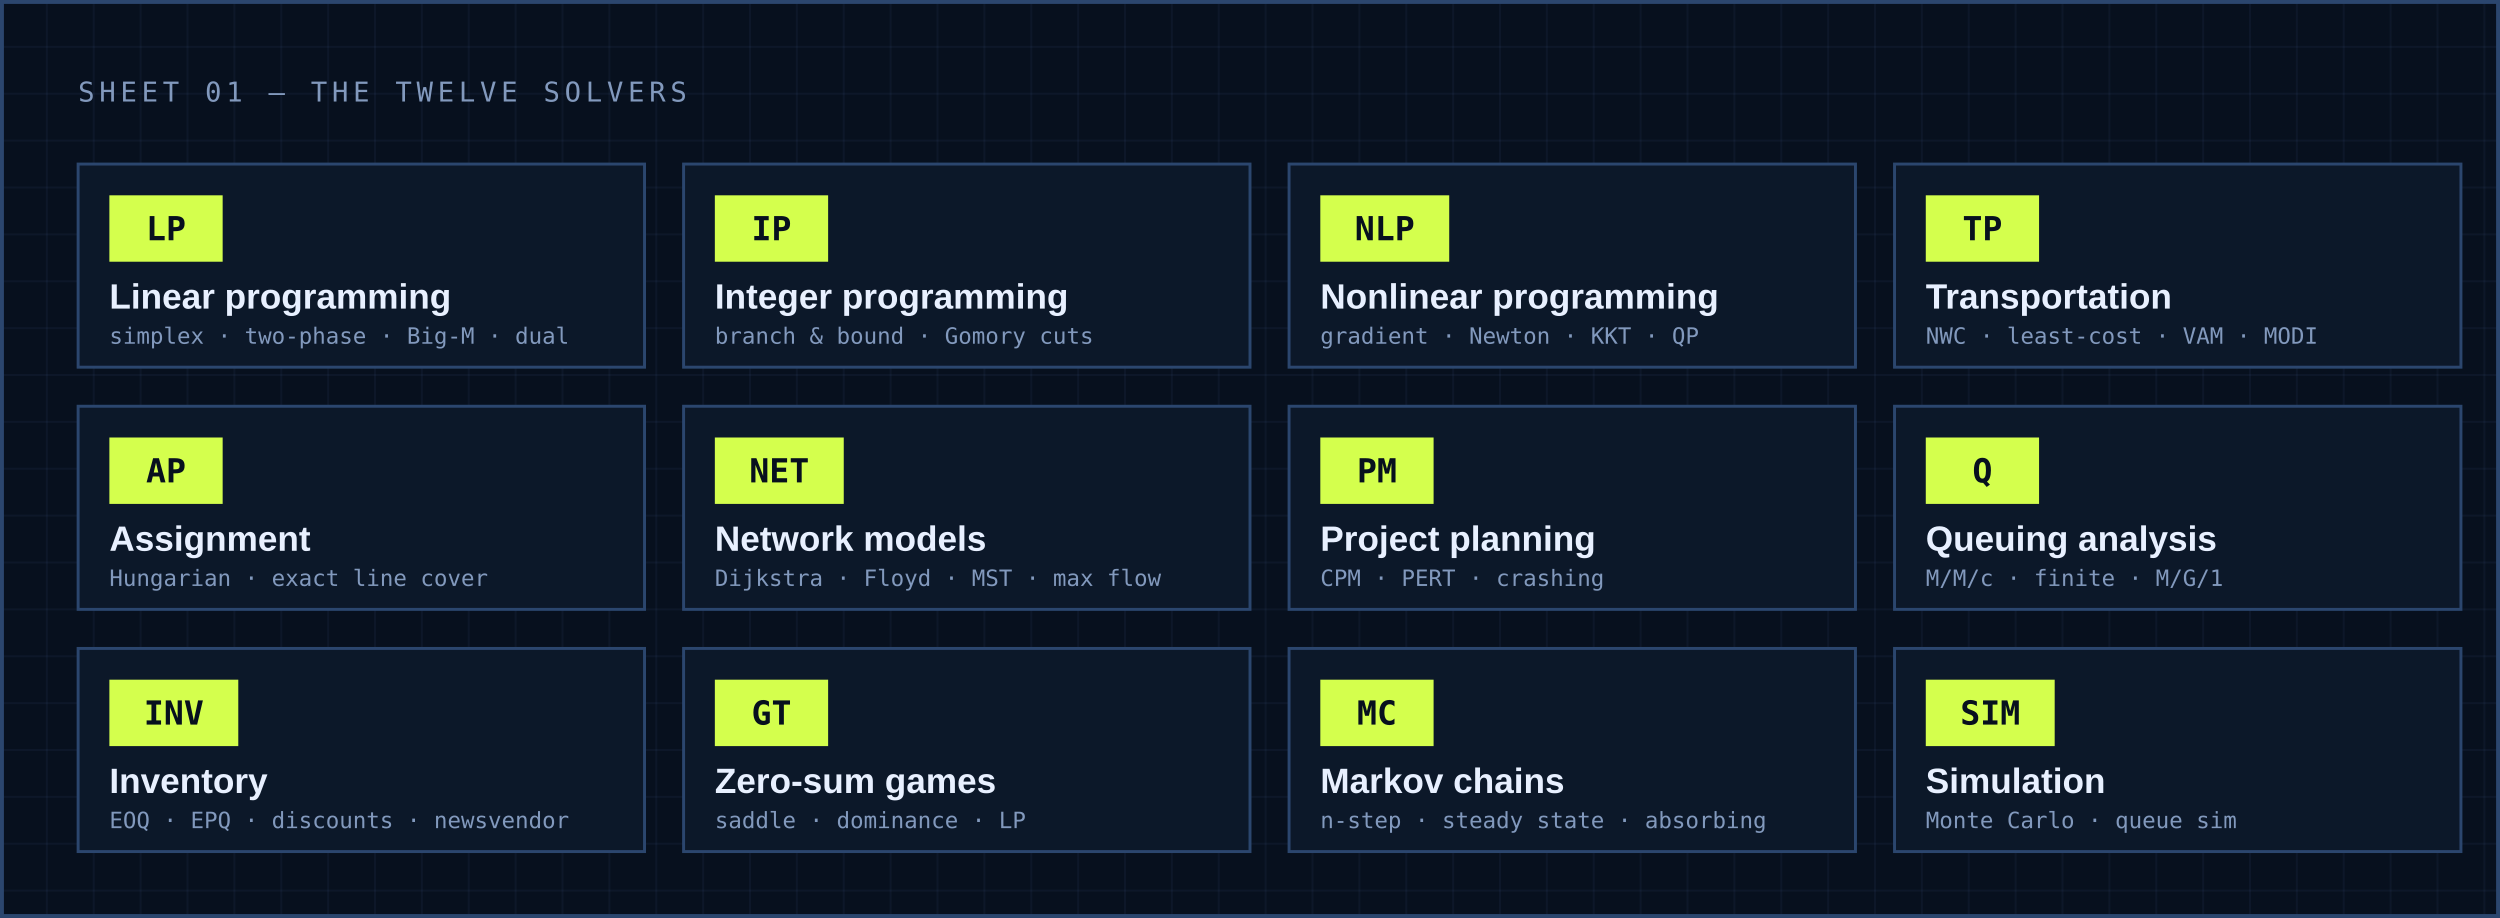
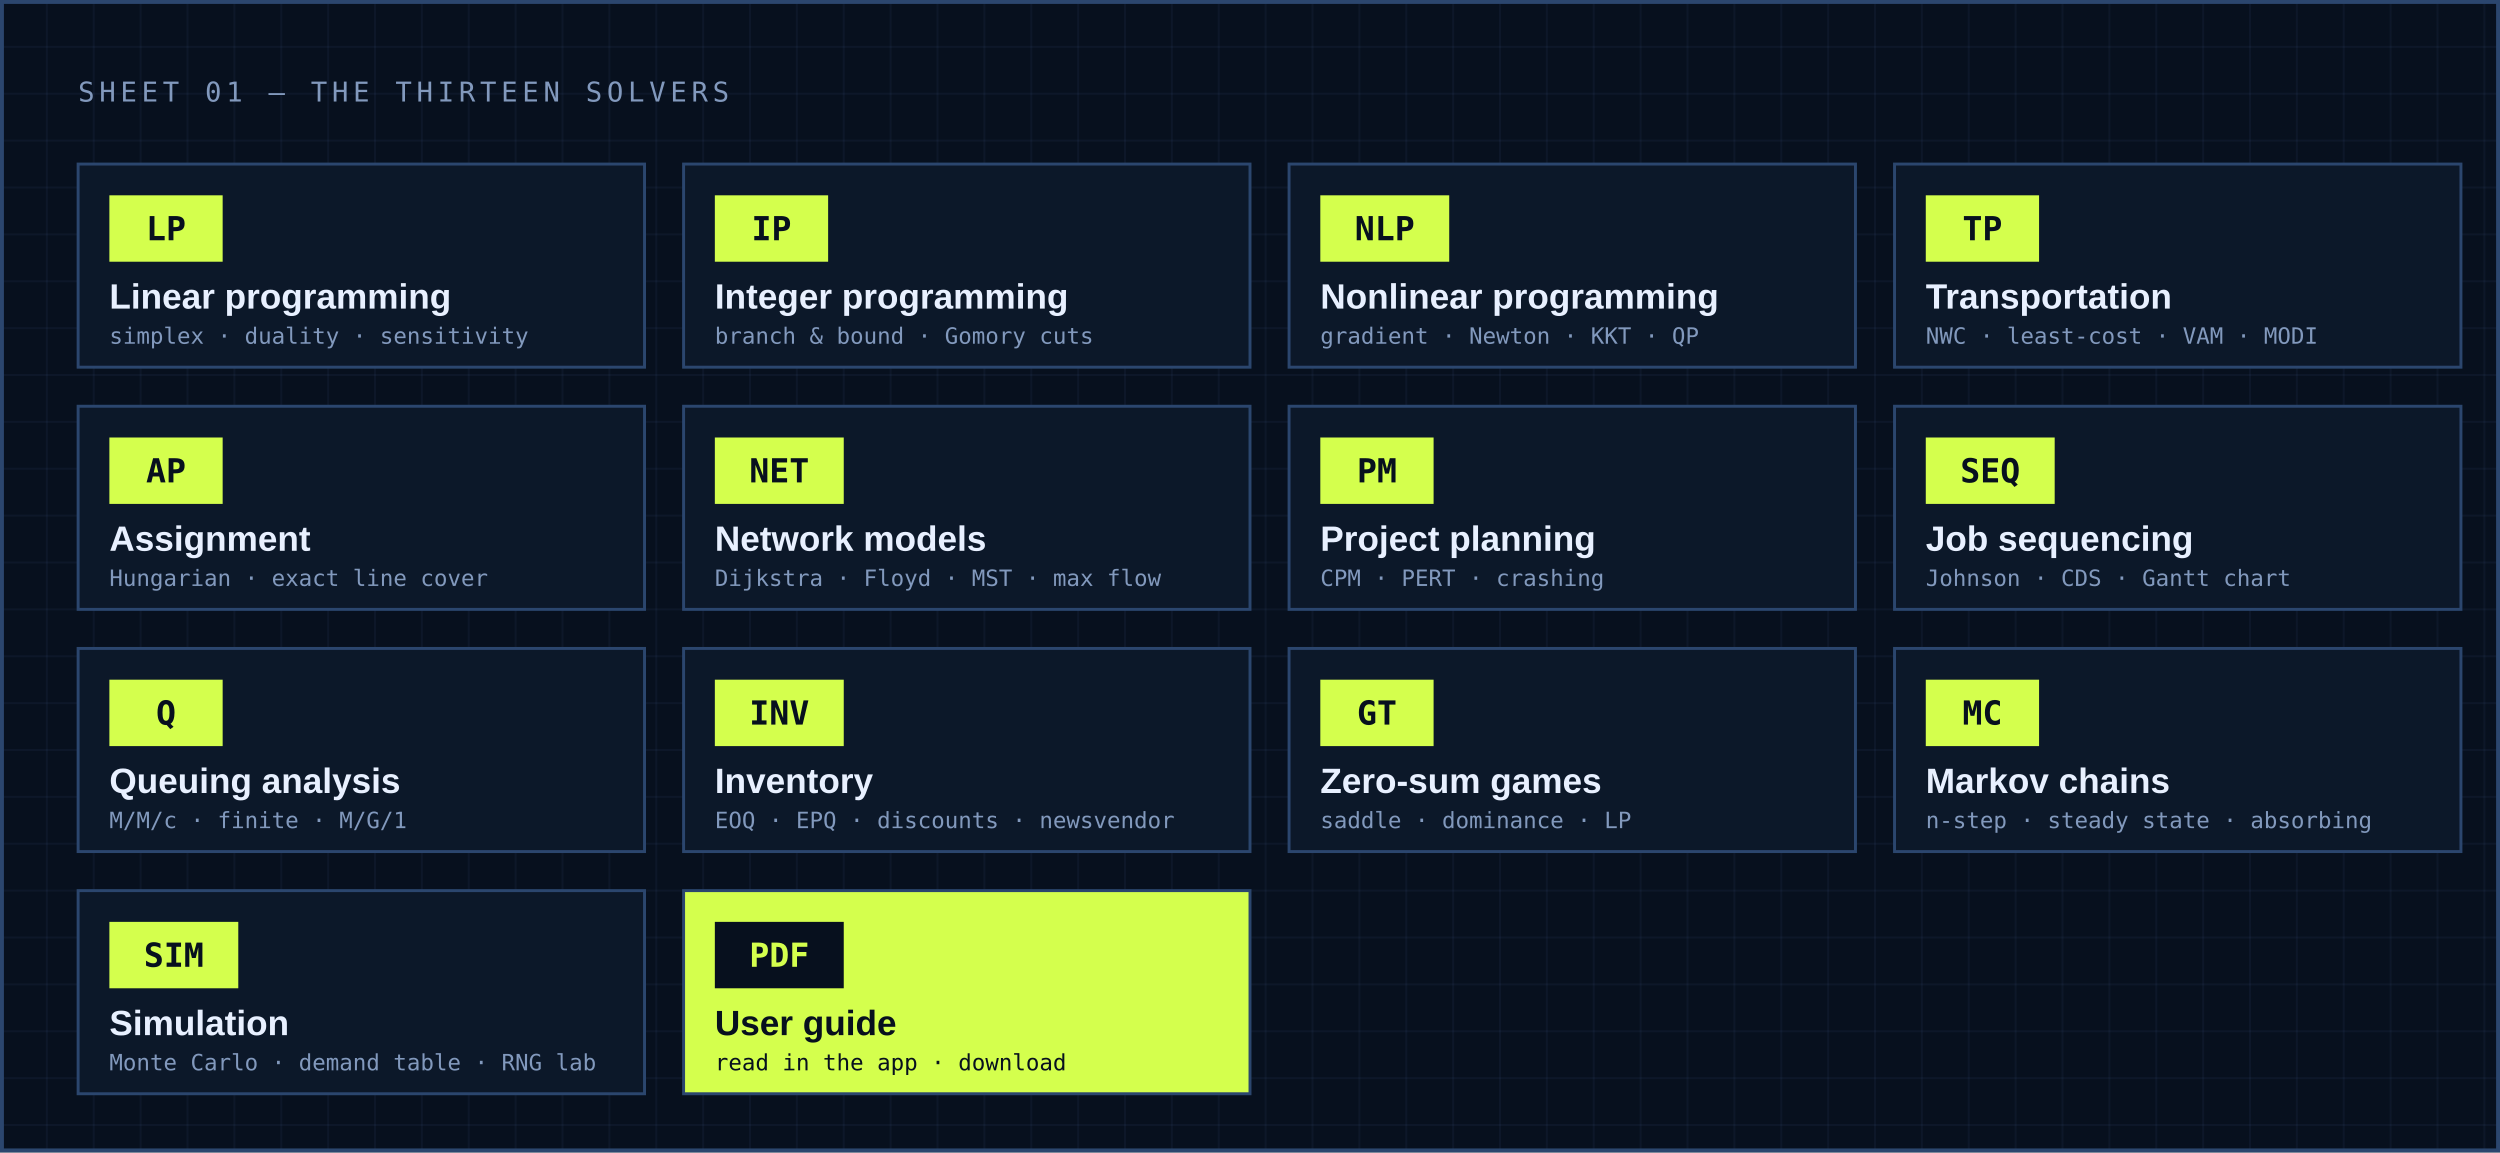
- <svg xmlns="http://www.w3.org/2000/svg" viewBox="0 0 1280 470" width="1280" height="470" role="img" aria-label="The twelve solver modules">
-   <rect width="1280" height="470" fill="#07101e" />
+ <svg xmlns="http://www.w3.org/2000/svg" viewBox="0 0 1280 590" width="1280" height="590" role="img" aria-label="The thirteen solver modules and the user guide">
+   <rect width="1280" height="590" fill="#07101e" />
  <g stroke="#78aaff" stroke-opacity=".05">
-     <path d="M0 0V470" />
-     <path d="M24 0V470" />
-     <path d="M48 0V470" />
-     <path d="M72 0V470" />
-     <path d="M96 0V470" />
-     <path d="M120 0V470" />
-     <path d="M144 0V470" />
-     <path d="M168 0V470" />
-     <path d="M192 0V470" />
-     <path d="M216 0V470" />
-     <path d="M240 0V470" />
-     <path d="M264 0V470" />
-     <path d="M288 0V470" />
-     <path d="M312 0V470" />
-     <path d="M336 0V470" />
-     <path d="M360 0V470" />
-     <path d="M384 0V470" />
-     <path d="M408 0V470" />
-     <path d="M432 0V470" />
-     <path d="M456 0V470" />
-     <path d="M480 0V470" />
-     <path d="M504 0V470" />
-     <path d="M528 0V470" />
-     <path d="M552 0V470" />
-     <path d="M576 0V470" />
-     <path d="M600 0V470" />
-     <path d="M624 0V470" />
-     <path d="M648 0V470" />
-     <path d="M672 0V470" />
-     <path d="M696 0V470" />
-     <path d="M720 0V470" />
-     <path d="M744 0V470" />
-     <path d="M768 0V470" />
-     <path d="M792 0V470" />
-     <path d="M816 0V470" />
-     <path d="M840 0V470" />
-     <path d="M864 0V470" />
-     <path d="M888 0V470" />
-     <path d="M912 0V470" />
-     <path d="M936 0V470" />
-     <path d="M960 0V470" />
-     <path d="M984 0V470" />
-     <path d="M1008 0V470" />
-     <path d="M1032 0V470" />
-     <path d="M1056 0V470" />
-     <path d="M1080 0V470" />
-     <path d="M1104 0V470" />
-     <path d="M1128 0V470" />
-     <path d="M1152 0V470" />
-     <path d="M1176 0V470" />
-     <path d="M1200 0V470" />
-     <path d="M1224 0V470" />
-     <path d="M1248 0V470" />
-     <path d="M1272 0V470" />
+     <path d="M0 0V590" />
+     <path d="M24 0V590" />
+     <path d="M48 0V590" />
+     <path d="M72 0V590" />
+     <path d="M96 0V590" />
+     <path d="M120 0V590" />
+     <path d="M144 0V590" />
+     <path d="M168 0V590" />
+     <path d="M192 0V590" />
+     <path d="M216 0V590" />
+     <path d="M240 0V590" />
+     <path d="M264 0V590" />
+     <path d="M288 0V590" />
+     <path d="M312 0V590" />
+     <path d="M336 0V590" />
+     <path d="M360 0V590" />
+     <path d="M384 0V590" />
+     <path d="M408 0V590" />
+     <path d="M432 0V590" />
+     <path d="M456 0V590" />
+     <path d="M480 0V590" />
+     <path d="M504 0V590" />
+     <path d="M528 0V590" />
+     <path d="M552 0V590" />
+     <path d="M576 0V590" />
+     <path d="M600 0V590" />
+     <path d="M624 0V590" />
+     <path d="M648 0V590" />
+     <path d="M672 0V590" />
+     <path d="M696 0V590" />
+     <path d="M720 0V590" />
+     <path d="M744 0V590" />
+     <path d="M768 0V590" />
+     <path d="M792 0V590" />
+     <path d="M816 0V590" />
+     <path d="M840 0V590" />
+     <path d="M864 0V590" />
+     <path d="M888 0V590" />
+     <path d="M912 0V590" />
+     <path d="M936 0V590" />
+     <path d="M960 0V590" />
+     <path d="M984 0V590" />
+     <path d="M1008 0V590" />
+     <path d="M1032 0V590" />
+     <path d="M1056 0V590" />
+     <path d="M1080 0V590" />
+     <path d="M1104 0V590" />
+     <path d="M1128 0V590" />
+     <path d="M1152 0V590" />
+     <path d="M1176 0V590" />
+     <path d="M1200 0V590" />
+     <path d="M1224 0V590" />
+     <path d="M1248 0V590" />
+     <path d="M1272 0V590" />
    <path d="M0 0H1280" />
    <path d="M0 24H1280" />
    <path d="M0 48H1280" />
    <path d="M0 72H1280" />
    <path d="M0 96H1280" />
    <path d="M0 120H1280" />
    <path d="M0 144H1280" />
    <path d="M0 168H1280" />
    <path d="M0 192H1280" />
    <path d="M0 216H1280" />
    <path d="M0 240H1280" />
    <path d="M0 264H1280" />
    <path d="M0 288H1280" />
    <path d="M0 312H1280" />
    <path d="M0 336H1280" />
    <path d="M0 360H1280" />
    <path d="M0 384H1280" />
    <path d="M0 408H1280" />
    <path d="M0 432H1280" />
    <path d="M0 456H1280" />
+     <path d="M0 480H1280" />
+     <path d="M0 504H1280" />
+     <path d="M0 528H1280" />
+     <path d="M0 552H1280" />
+     <path d="M0 576H1280" />
  </g>
-   <rect x="1" y="1" width="1278" height="468" fill="none" stroke="#2b466e" stroke-width="2" />
-   <text x="40" y="52" font-family="Menlo, Consolas, monospace" font-size="14" fill="#8299bd" letter-spacing="2.4">SHEET 01 — THE TWELVE SOLVERS</text>
+   <rect x="1" y="1" width="1278" height="588" fill="none" stroke="#2b466e" stroke-width="2" />
+   <text x="40" y="52" font-family="Menlo, Consolas, monospace" font-size="14" fill="#8299bd" letter-spacing="2.4">SHEET 01 — THE THIRTEEN SOLVERS</text>
  <g transform="translate(40 84)">
    <rect width="290" height="104" fill="#0c1829" stroke="#2b466e" stroke-width="1.5" />
    <rect x="16" y="16" width="58" height="34" fill="#d4ff4d" />
    <text x="45.0" y="39" text-anchor="middle" font-family="Menlo, Consolas, monospace" font-size="17" font-weight="800" fill="#07101e">LP</text>
    <text x="16" y="74" font-family="Helvetica Neue, Arial, sans-serif" font-size="18" font-weight="700" fill="#e8f0ff">Linear programming</text>
-     <text x="16" y="92" font-family="Menlo, Consolas, monospace" font-size="11.5" fill="#8299bd">simplex · two-phase · Big-M · dual</text>
+     <text x="16" y="92" font-family="Menlo, Consolas, monospace" font-size="11.5" fill="#8299bd">simplex · duality · sensitivity</text>
  </g>
  <g transform="translate(350 84)">
    <rect width="290" height="104" fill="#0c1829" stroke="#2b466e" stroke-width="1.5" />
    <rect x="16" y="16" width="58" height="34" fill="#d4ff4d" />
    <text x="45.0" y="39" text-anchor="middle" font-family="Menlo, Consolas, monospace" font-size="17" font-weight="800" fill="#07101e">IP</text>
    <text x="16" y="74" font-family="Helvetica Neue, Arial, sans-serif" font-size="18" font-weight="700" fill="#e8f0ff">Integer programming</text>
    <text x="16" y="92" font-family="Menlo, Consolas, monospace" font-size="11.5" fill="#8299bd">branch &amp; bound · Gomory cuts</text>
  </g>
  <g transform="translate(660 84)">
    <rect width="290" height="104" fill="#0c1829" stroke="#2b466e" stroke-width="1.5" />
    <rect x="16" y="16" width="66" height="34" fill="#d4ff4d" />
    <text x="49.0" y="39" text-anchor="middle" font-family="Menlo, Consolas, monospace" font-size="17" font-weight="800" fill="#07101e">NLP</text>
    <text x="16" y="74" font-family="Helvetica Neue, Arial, sans-serif" font-size="18" font-weight="700" fill="#e8f0ff">Nonlinear programming</text>
    <text x="16" y="92" font-family="Menlo, Consolas, monospace" font-size="11.5" fill="#8299bd">gradient · Newton · KKT · QP</text>
  </g>
  <g transform="translate(970 84)">
    <rect width="290" height="104" fill="#0c1829" stroke="#2b466e" stroke-width="1.5" />
    <rect x="16" y="16" width="58" height="34" fill="#d4ff4d" />
    <text x="45.0" y="39" text-anchor="middle" font-family="Menlo, Consolas, monospace" font-size="17" font-weight="800" fill="#07101e">TP</text>
    <text x="16" y="74" font-family="Helvetica Neue, Arial, sans-serif" font-size="18" font-weight="700" fill="#e8f0ff">Transportation</text>
    <text x="16" y="92" font-family="Menlo, Consolas, monospace" font-size="11.5" fill="#8299bd">NWC · least-cost · VAM · MODI</text>
  </g>
  <g transform="translate(40 208)">
    <rect width="290" height="104" fill="#0c1829" stroke="#2b466e" stroke-width="1.5" />
    <rect x="16" y="16" width="58" height="34" fill="#d4ff4d" />
    <text x="45.0" y="39" text-anchor="middle" font-family="Menlo, Consolas, monospace" font-size="17" font-weight="800" fill="#07101e">AP</text>
    <text x="16" y="74" font-family="Helvetica Neue, Arial, sans-serif" font-size="18" font-weight="700" fill="#e8f0ff">Assignment</text>
    <text x="16" y="92" font-family="Menlo, Consolas, monospace" font-size="11.5" fill="#8299bd">Hungarian · exact line cover</text>
  </g>
  <g transform="translate(350 208)">
    <rect width="290" height="104" fill="#0c1829" stroke="#2b466e" stroke-width="1.5" />
    <rect x="16" y="16" width="66" height="34" fill="#d4ff4d" />
    <text x="49.0" y="39" text-anchor="middle" font-family="Menlo, Consolas, monospace" font-size="17" font-weight="800" fill="#07101e">NET</text>
    <text x="16" y="74" font-family="Helvetica Neue, Arial, sans-serif" font-size="18" font-weight="700" fill="#e8f0ff">Network models</text>
    <text x="16" y="92" font-family="Menlo, Consolas, monospace" font-size="11.5" fill="#8299bd">Dijkstra · Floyd · MST · max flow</text>
  </g>
  <g transform="translate(660 208)">
    <rect width="290" height="104" fill="#0c1829" stroke="#2b466e" stroke-width="1.5" />
    <rect x="16" y="16" width="58" height="34" fill="#d4ff4d" />
    <text x="45.0" y="39" text-anchor="middle" font-family="Menlo, Consolas, monospace" font-size="17" font-weight="800" fill="#07101e">PM</text>
    <text x="16" y="74" font-family="Helvetica Neue, Arial, sans-serif" font-size="18" font-weight="700" fill="#e8f0ff">Project planning</text>
    <text x="16" y="92" font-family="Menlo, Consolas, monospace" font-size="11.5" fill="#8299bd">CPM · PERT · crashing</text>
  </g>
  <g transform="translate(970 208)">
    <rect width="290" height="104" fill="#0c1829" stroke="#2b466e" stroke-width="1.5" />
+     <rect x="16" y="16" width="66" height="34" fill="#d4ff4d" />
+     <text x="49.0" y="39" text-anchor="middle" font-family="Menlo, Consolas, monospace" font-size="17" font-weight="800" fill="#07101e">SEQ</text>
+     <text x="16" y="74" font-family="Helvetica Neue, Arial, sans-serif" font-size="18" font-weight="700" fill="#e8f0ff">Job sequencing</text>
+     <text x="16" y="92" font-family="Menlo, Consolas, monospace" font-size="11.5" fill="#8299bd">Johnson · CDS · Gantt chart</text>
+   </g>
+   <g transform="translate(40 332)">
+     <rect width="290" height="104" fill="#0c1829" stroke="#2b466e" stroke-width="1.5" />
    <rect x="16" y="16" width="58" height="34" fill="#d4ff4d" />
    <text x="45.0" y="39" text-anchor="middle" font-family="Menlo, Consolas, monospace" font-size="17" font-weight="800" fill="#07101e">Q</text>
    <text x="16" y="74" font-family="Helvetica Neue, Arial, sans-serif" font-size="18" font-weight="700" fill="#e8f0ff">Queuing analysis</text>
    <text x="16" y="92" font-family="Menlo, Consolas, monospace" font-size="11.5" fill="#8299bd">M/M/c · finite · M/G/1</text>
  </g>
-   <g transform="translate(40 332)">
+   <g transform="translate(350 332)">
    <rect width="290" height="104" fill="#0c1829" stroke="#2b466e" stroke-width="1.5" />
    <rect x="16" y="16" width="66" height="34" fill="#d4ff4d" />
    <text x="49.0" y="39" text-anchor="middle" font-family="Menlo, Consolas, monospace" font-size="17" font-weight="800" fill="#07101e">INV</text>
    <text x="16" y="74" font-family="Helvetica Neue, Arial, sans-serif" font-size="18" font-weight="700" fill="#e8f0ff">Inventory</text>
    <text x="16" y="92" font-family="Menlo, Consolas, monospace" font-size="11.5" fill="#8299bd">EOQ · EPQ · discounts · newsvendor</text>
  </g>
-   <g transform="translate(350 332)">
+   <g transform="translate(660 332)">
    <rect width="290" height="104" fill="#0c1829" stroke="#2b466e" stroke-width="1.5" />
    <rect x="16" y="16" width="58" height="34" fill="#d4ff4d" />
    <text x="45.0" y="39" text-anchor="middle" font-family="Menlo, Consolas, monospace" font-size="17" font-weight="800" fill="#07101e">GT</text>
    <text x="16" y="74" font-family="Helvetica Neue, Arial, sans-serif" font-size="18" font-weight="700" fill="#e8f0ff">Zero-sum games</text>
    <text x="16" y="92" font-family="Menlo, Consolas, monospace" font-size="11.5" fill="#8299bd">saddle · dominance · LP</text>
  </g>
-   <g transform="translate(660 332)">
+   <g transform="translate(970 332)">
    <rect width="290" height="104" fill="#0c1829" stroke="#2b466e" stroke-width="1.5" />
    <rect x="16" y="16" width="58" height="34" fill="#d4ff4d" />
    <text x="45.0" y="39" text-anchor="middle" font-family="Menlo, Consolas, monospace" font-size="17" font-weight="800" fill="#07101e">MC</text>
    <text x="16" y="74" font-family="Helvetica Neue, Arial, sans-serif" font-size="18" font-weight="700" fill="#e8f0ff">Markov chains</text>
    <text x="16" y="92" font-family="Menlo, Consolas, monospace" font-size="11.5" fill="#8299bd">n-step · steady state · absorbing</text>
  </g>
-   <g transform="translate(970 332)">
+   <g transform="translate(40 456)">
    <rect width="290" height="104" fill="#0c1829" stroke="#2b466e" stroke-width="1.5" />
    <rect x="16" y="16" width="66" height="34" fill="#d4ff4d" />
    <text x="49.0" y="39" text-anchor="middle" font-family="Menlo, Consolas, monospace" font-size="17" font-weight="800" fill="#07101e">SIM</text>
    <text x="16" y="74" font-family="Helvetica Neue, Arial, sans-serif" font-size="18" font-weight="700" fill="#e8f0ff">Simulation</text>
-     <text x="16" y="92" font-family="Menlo, Consolas, monospace" font-size="11.5" fill="#8299bd">Monte Carlo · queue sim</text>
+     <text x="16" y="92" font-family="Menlo, Consolas, monospace" font-size="11.5" fill="#8299bd">Monte Carlo · demand table · RNG lab</text>
+   </g>
+   <g transform="translate(350 456)">
+     <rect width="290" height="104" fill="#d4ff4d" stroke="#2b466e" stroke-width="1.5" />
+     <rect x="16" y="16" width="66" height="34" fill="#07101e" />
+     <text x="49.0" y="39" text-anchor="middle" font-family="Menlo, Consolas, monospace" font-size="17" font-weight="800" fill="#d4ff4d">PDF</text>
+     <text x="16" y="74" font-family="Helvetica Neue, Arial, sans-serif" font-size="18" font-weight="700" fill="#07101e">User guide</text>
+     <text x="16" y="92" font-family="Menlo, Consolas, monospace" font-size="11.5" fill="#07101e">read in the app · download</text>
  </g>
</svg>
